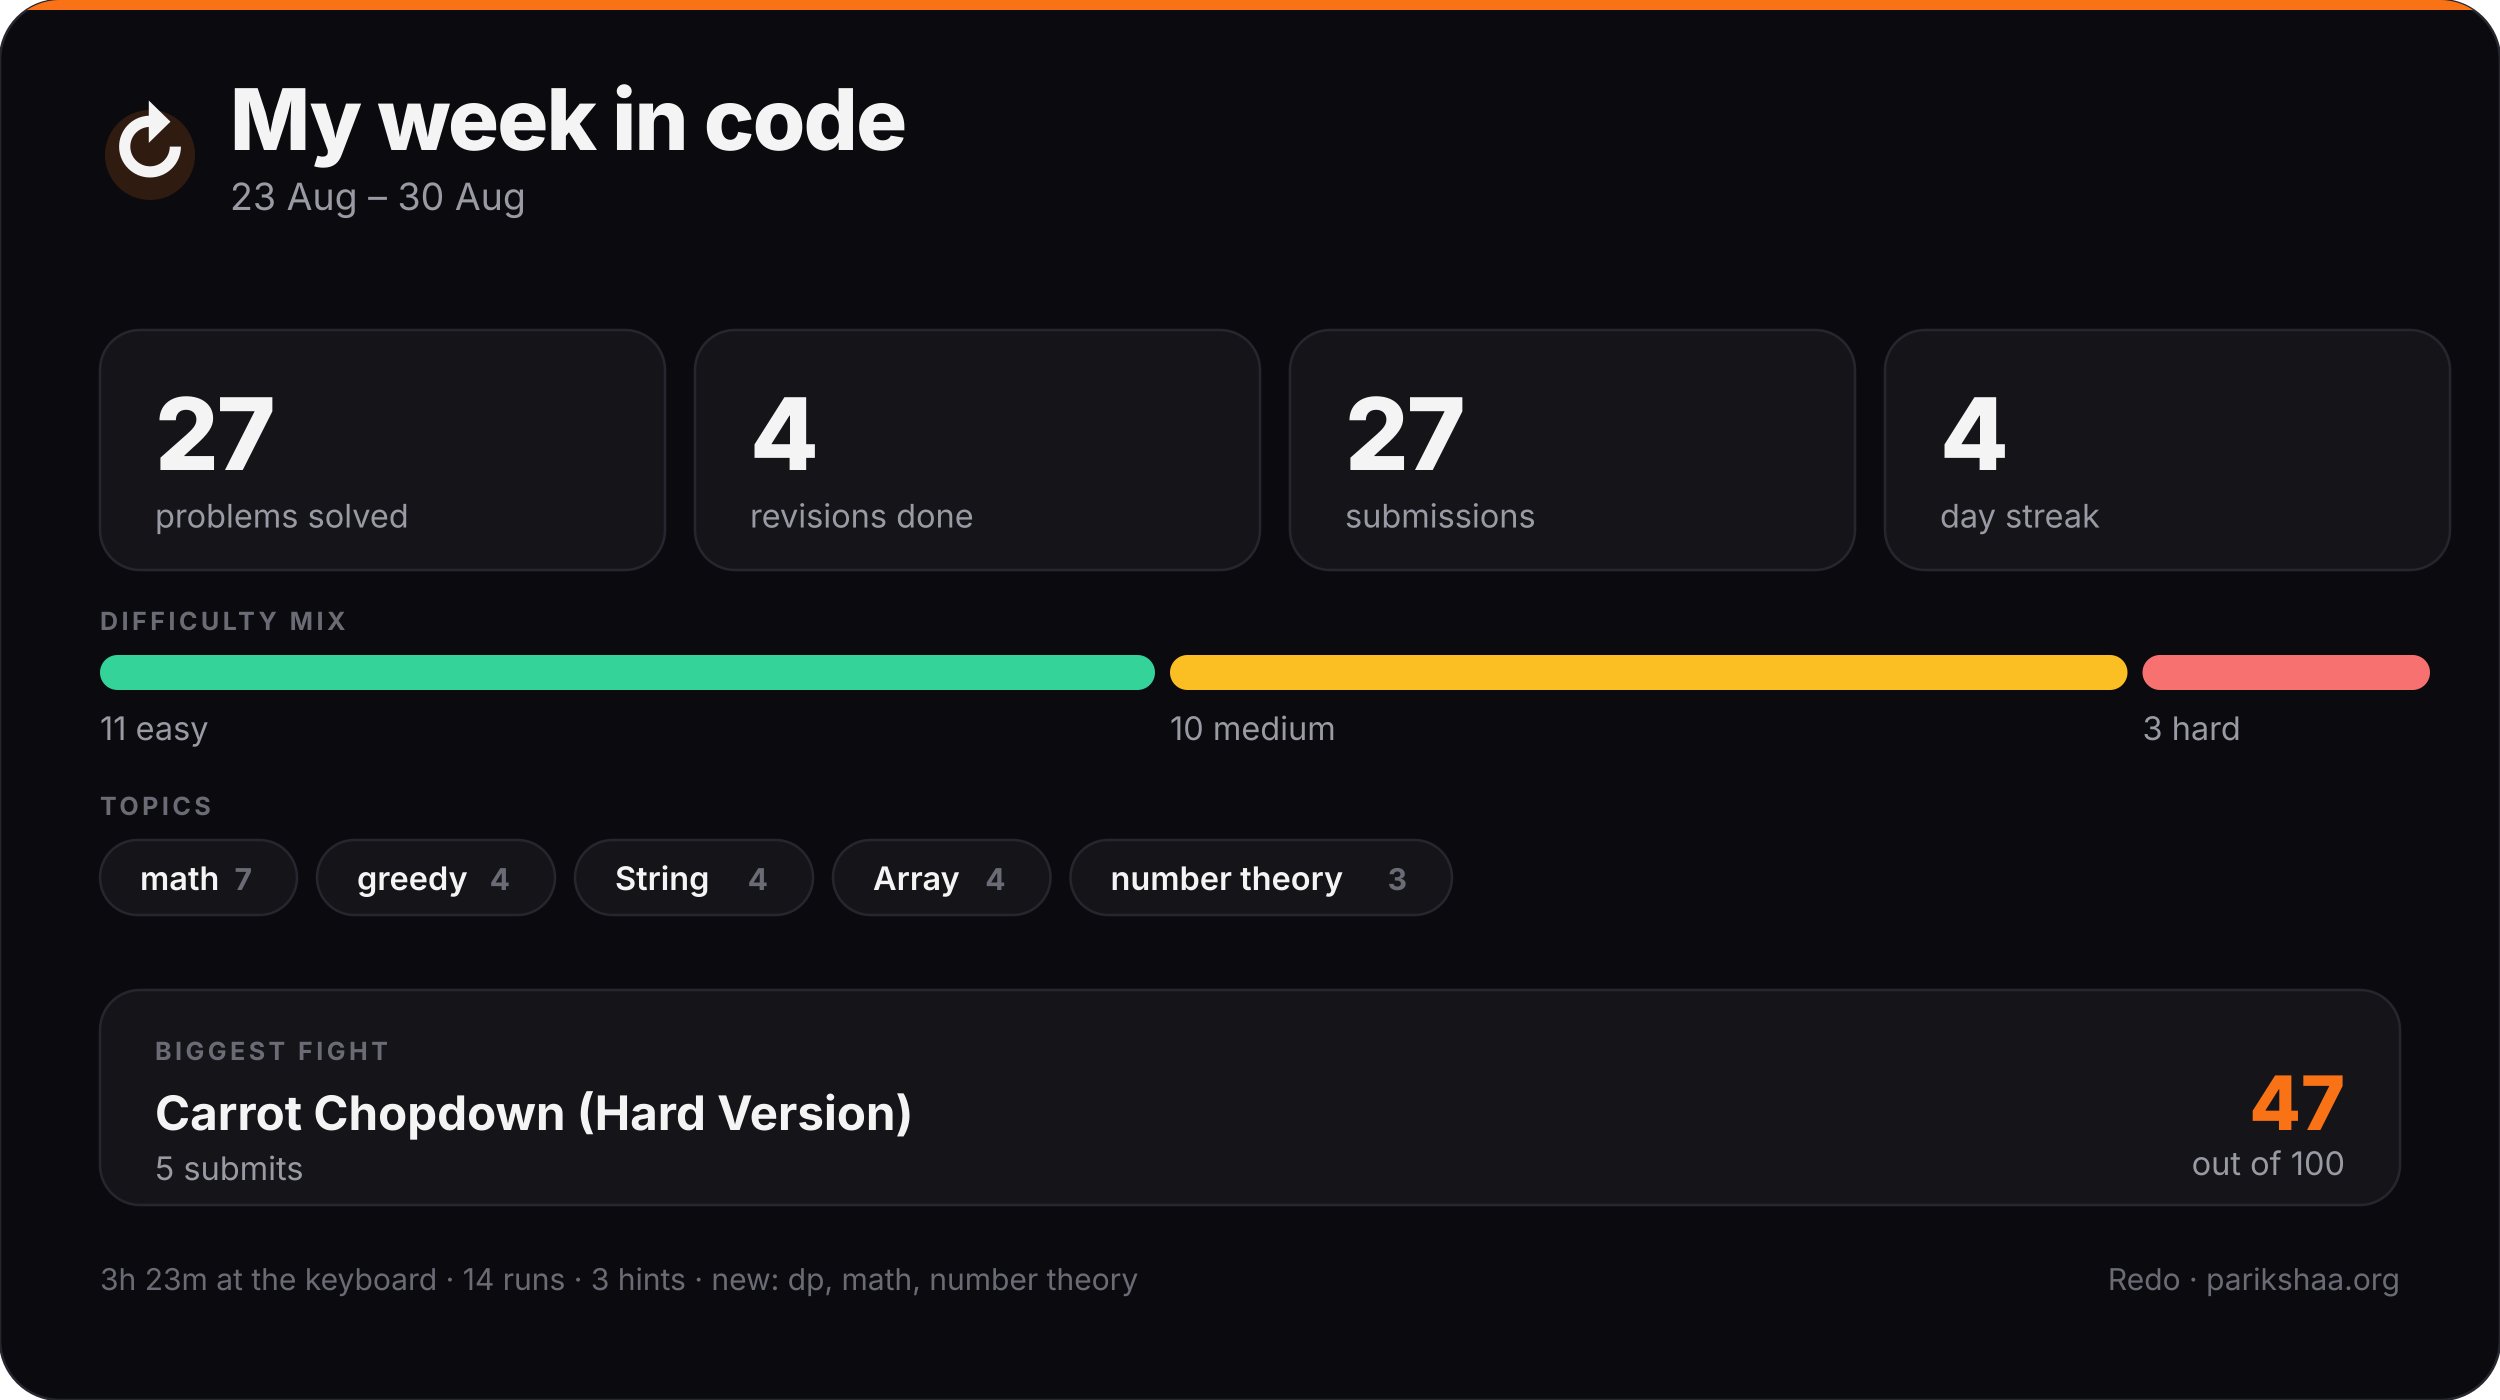
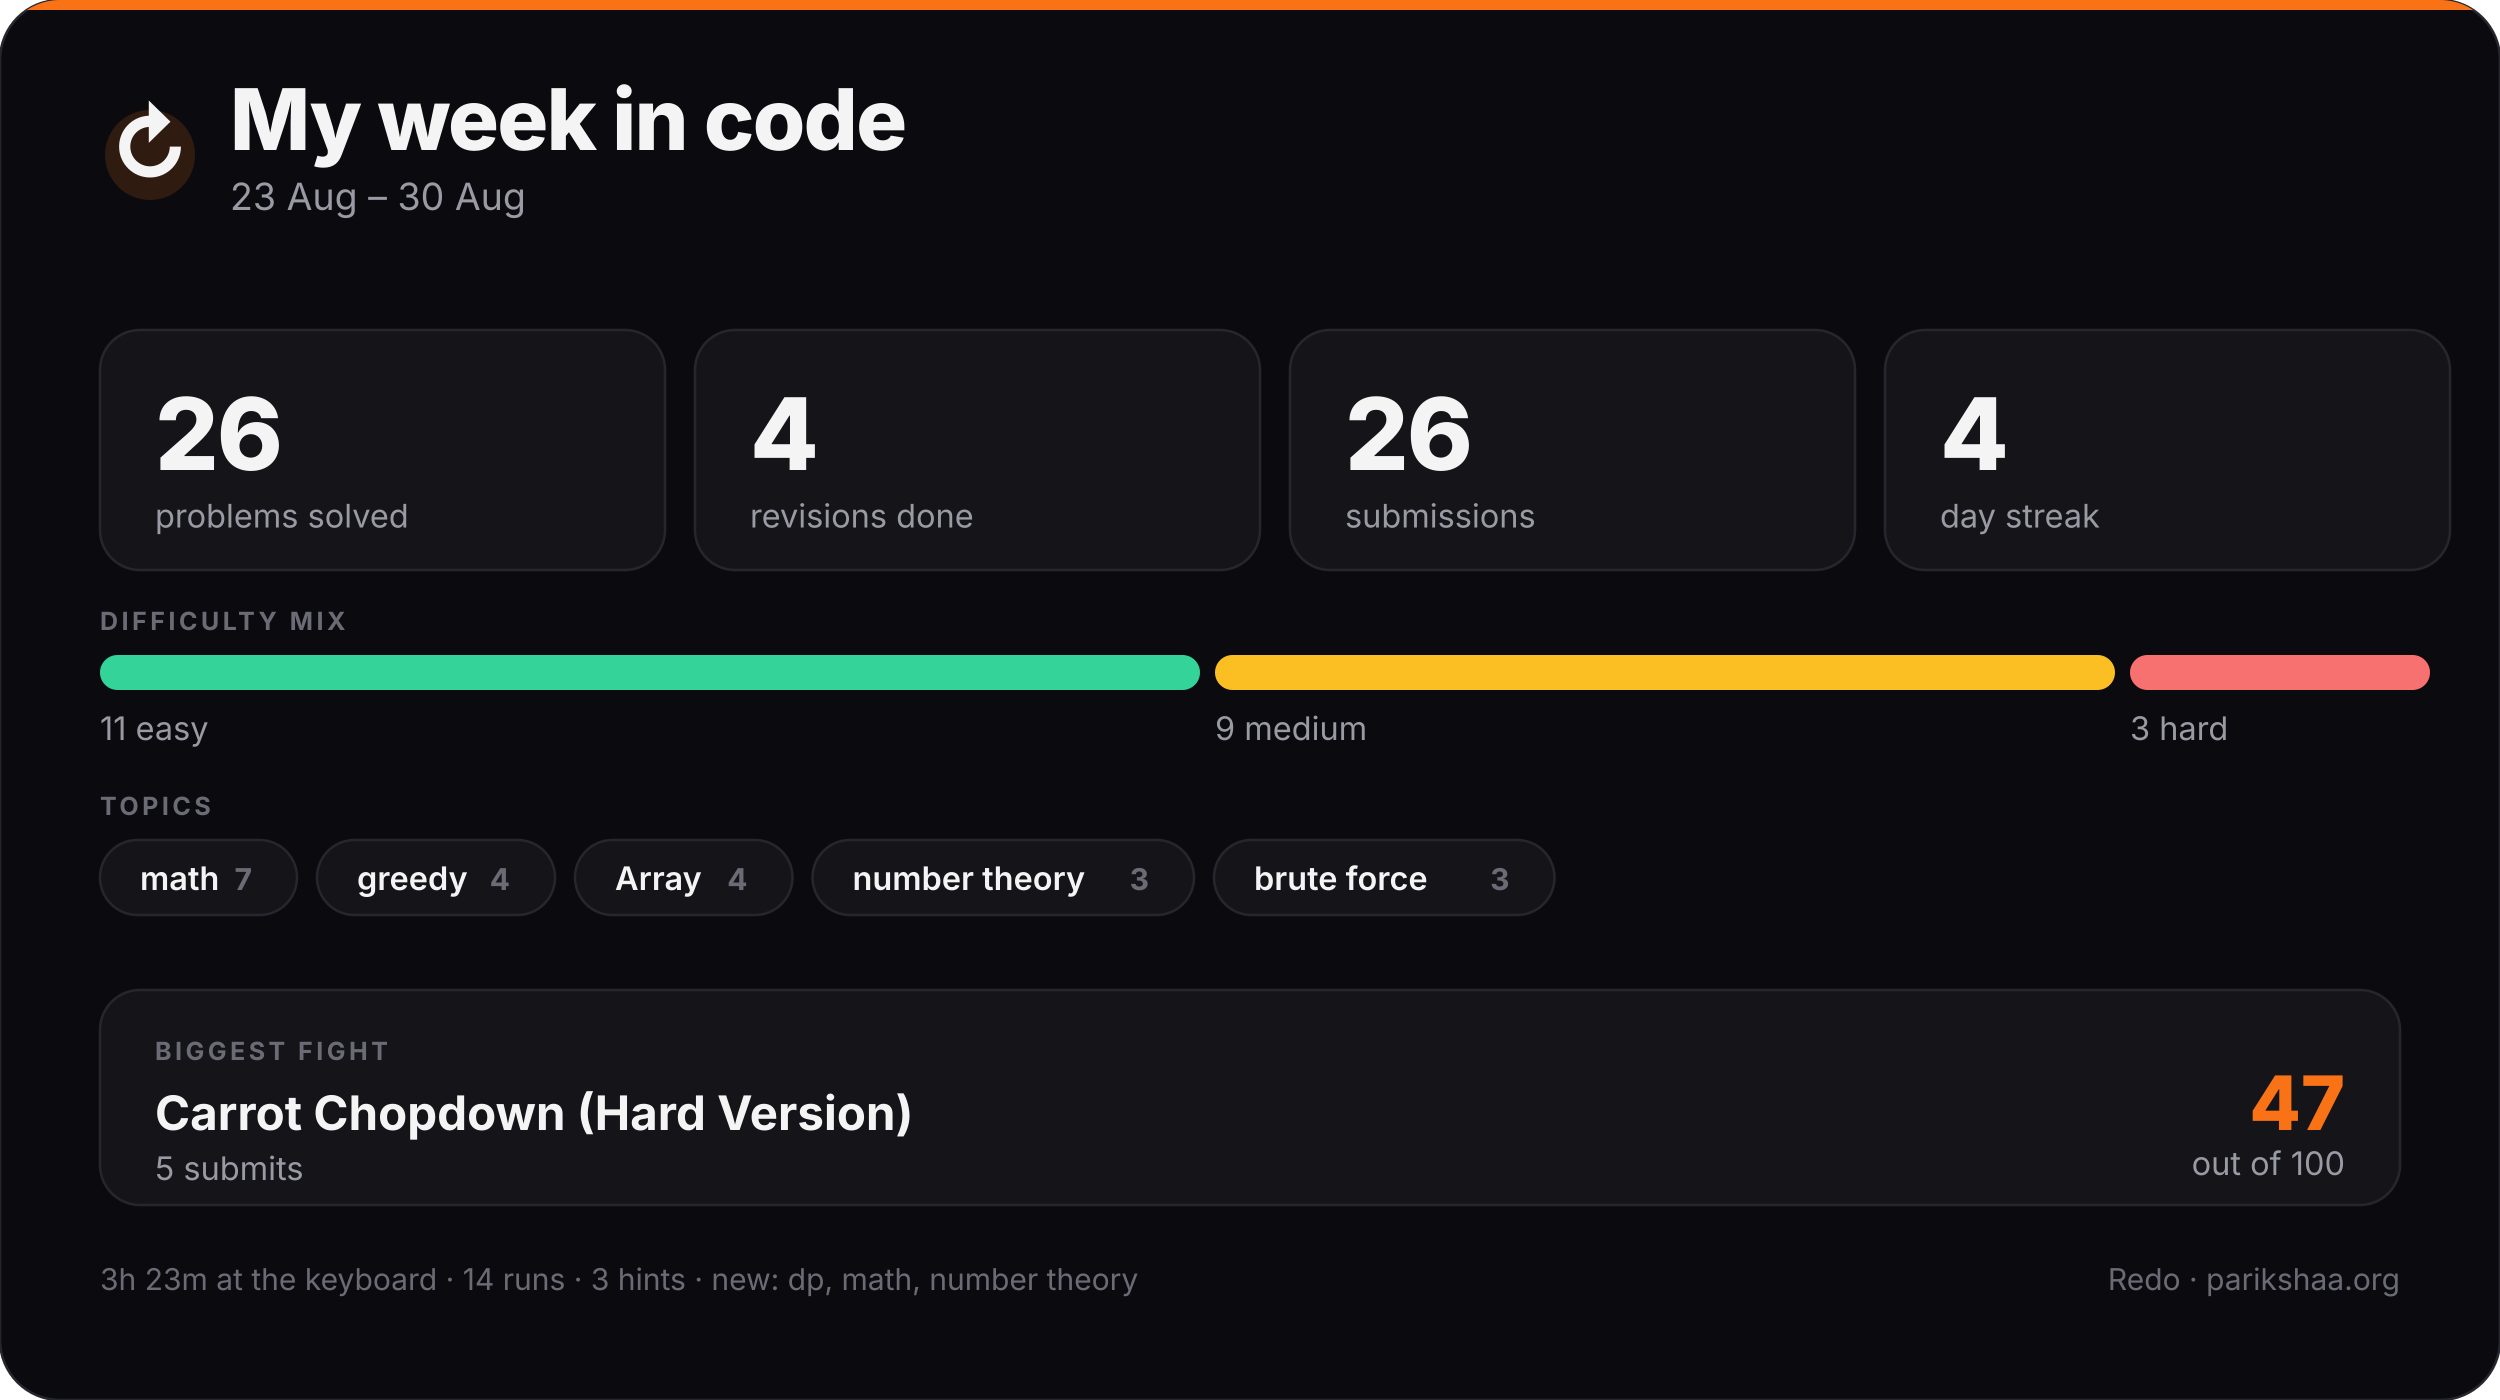
<svg xmlns="http://www.w3.org/2000/svg" width="1000" height="560" viewBox="0 0 1000 560" role="img" aria-label="Week in code">
  <style>
    text { font-family: -apple-system, BlinkMacSystemFont, "Segoe UI", Inter, sans-serif; }
    .title { fill: #f4f4f5; font-size: 34px; font-weight: 800; letter-spacing: -0.02em; }
    .sub { fill: #9a9aa5; font-size: 15px; }
    .big { fill: #f4f4f5; font-size: 40px; font-weight: 800; letter-spacing: -0.02em; }
    .small { fill: #9a9aa5; font-size: 13px; }
    .label { fill: #6b6b76; font-size: 10px; letter-spacing: 0.14em; font-weight: 700; }
    .chip { fill: #f4f4f5; font-size: 13px; font-weight: 600; }
    .chipCount { fill: #6b6b76; font-size: 12px; font-weight: 700; }
    .fightTitle { fill: #f4f4f5; font-size: 19px; font-weight: 700; }
    .fightScore { fill: #f97316; font-size: 30px; font-weight: 800; }
    .foot { fill: #6b6b76; font-size: 12px; }
    .rise { animation: rise 620ms cubic-bezier(.2,.8,.2,1) both; }
    @keyframes rise { from { opacity: 0; transform: translateY(8px); } to { opacity: 1; transform: none; } }
    @media (prefers-reduced-motion: reduce) { .rise { animation: none; } }
  </style>
  <defs>
    <clipPath id="card">
      <rect width="1000" height="560" rx="24" />
    </clipPath>
  </defs>
  <rect width="1000" height="560" rx="24" fill="#0b0b0f" stroke="#26262e" />
  <rect x="0" y="0" width="1000" height="4" fill="#f97316" clip-path="url(#card)" />
  <circle cx="60" cy="62" r="18" fill="#f97316" opacity="0.16" />
  <text x="60" y="71" class="title" fill="#f97316" text-anchor="middle" font-size="24">↻</text>
  <text x="92" y="60" class="title">My week in code</text>
  <text x="92" y="84" class="sub">23 Aug – 30 Aug</text>
  <g class="rise" style="animation-delay:0s">
    <rect x="40" y="132" width="226" height="96" rx="16" fill="#141419" stroke="#26262e" />
-     <text x="62" y="188" class="big">27</text>
+     <text x="62" y="188" class="big">26</text>
    <text x="62" y="211" class="small">problems solved</text>
  </g>
  <g class="rise" style="animation-delay:0.07s">
    <rect x="278" y="132" width="226" height="96" rx="16" fill="#141419" stroke="#26262e" />
    <text x="300" y="188" class="big">4</text>
    <text x="300" y="211" class="small">revisions done</text>
  </g>
  <g class="rise" style="animation-delay:0.14s">
    <rect x="516" y="132" width="226" height="96" rx="16" fill="#141419" stroke="#26262e" />
-     <text x="538" y="188" class="big">27</text>
+     <text x="538" y="188" class="big">26</text>
    <text x="538" y="211" class="small">submissions</text>
  </g>
  <g class="rise" style="animation-delay:0.21s">
    <rect x="754" y="132" width="226" height="96" rx="16" fill="#141419" stroke="#26262e" />
    <text x="776" y="188" class="big">4</text>
    <text x="776" y="211" class="small">day streak</text>
  </g>
  <text x="40" y="252" class="label">DIFFICULTY MIX</text>
-   <rect x="40" y="262" width="422" height="14" rx="7" fill="#34d399" />
+   <rect x="40" y="262" width="440" height="14" rx="7" fill="#34d399" />
  <text x="40" y="296" class="small" fill="#34d399">11 easy</text>
-   <rect x="468" y="262" width="383" height="14" rx="7" fill="#fbbf24" />
-   <text x="468" y="296" class="small" fill="#fbbf24">10 medium</text>
-   <rect x="857" y="262" width="115" height="14" rx="7" fill="#f87171" />
-   <text x="857" y="296" class="small" fill="#f87171">3 hard</text>
+   <rect x="486" y="262" width="360" height="14" rx="7" fill="#fbbf24" />
+   <text x="486" y="296" class="small" fill="#fbbf24">9 medium</text>
+   <rect x="852" y="262" width="120" height="14" rx="7" fill="#f87171" />
+   <text x="852" y="296" class="small" fill="#f87171">3 hard</text>
  <text x="40" y="326" class="label">TOPICS</text>
  <g class="rise">
    <rect x="40" y="336" width="78.8" height="30" rx="15" fill="#141419" stroke="#26262e" />
    <text x="56" y="356" class="chip">math</text>
    <text x="100.8" y="356" class="chipCount" text-anchor="end">7</text>
  </g>
  <g class="rise">
    <rect x="126.8" y="336" width="95.2" height="30" rx="15" fill="#141419" stroke="#26262e" />
    <text x="142.8" y="356" class="chip">greedy</text>
    <text x="204" y="356" class="chipCount" text-anchor="end">4</text>
  </g>
  <g class="rise">
-     <rect x="230" y="336" width="95.2" height="30" rx="15" fill="#141419" stroke="#26262e" />
-     <text x="246" y="356" class="chip">String</text>
-     <text x="307.2" y="356" class="chipCount" text-anchor="end">4</text>
+     <rect x="230" y="336" width="87" height="30" rx="15" fill="#141419" stroke="#26262e" />
+     <text x="246" y="356" class="chip">Array</text>
+     <text x="299" y="356" class="chipCount" text-anchor="end">4</text>
  </g>
  <g class="rise">
-     <rect x="333.2" y="336" width="87" height="30" rx="15" fill="#141419" stroke="#26262e" />
-     <text x="349.2" y="356" class="chip">Array</text>
-     <text x="402.2" y="356" class="chipCount" text-anchor="end">4</text>
+     <rect x="325" y="336" width="152.6" height="30" rx="15" fill="#141419" stroke="#26262e" />
+     <text x="341" y="356" class="chip">number theory</text>
+     <text x="459.6" y="356" class="chipCount" text-anchor="end">3</text>
  </g>
  <g class="rise">
-     <rect x="428.2" y="336" width="152.6" height="30" rx="15" fill="#141419" stroke="#26262e" />
-     <text x="444.2" y="356" class="chip">number theory</text>
-     <text x="562.8" y="356" class="chipCount" text-anchor="end">3</text>
+     <rect x="485.6" y="336" width="136.2" height="30" rx="15" fill="#141419" stroke="#26262e" />
+     <text x="501.6" y="356" class="chip">brute force</text>
+     <text x="603.8" y="356" class="chipCount" text-anchor="end">3</text>
  </g>
  <g class="rise" style="animation-delay:.25s">
    <rect x="40" y="396" width="920" height="86" rx="16" fill="#141419" stroke="#26262e" />
    <text x="62" y="424" class="label">BIGGEST FIGHT</text>
    <text x="62" y="452" class="fightTitle">Carrot Chopdown (Hard Version)</text>
    <text x="62" y="472" class="small">5 submits</text>
    <text x="938" y="452" class="fightScore" text-anchor="end">47</text>
    <text x="938" y="470" class="small" text-anchor="end">out of 100</text>
  </g>
  <text x="40" y="516" class="foot">3h 23m at the keyboard · 14 runs · 3 hints · new: dp, math, number theory</text>
  <text x="960" y="516" class="foot" text-anchor="end">Redo · parikshaa.org</text>
</svg>
